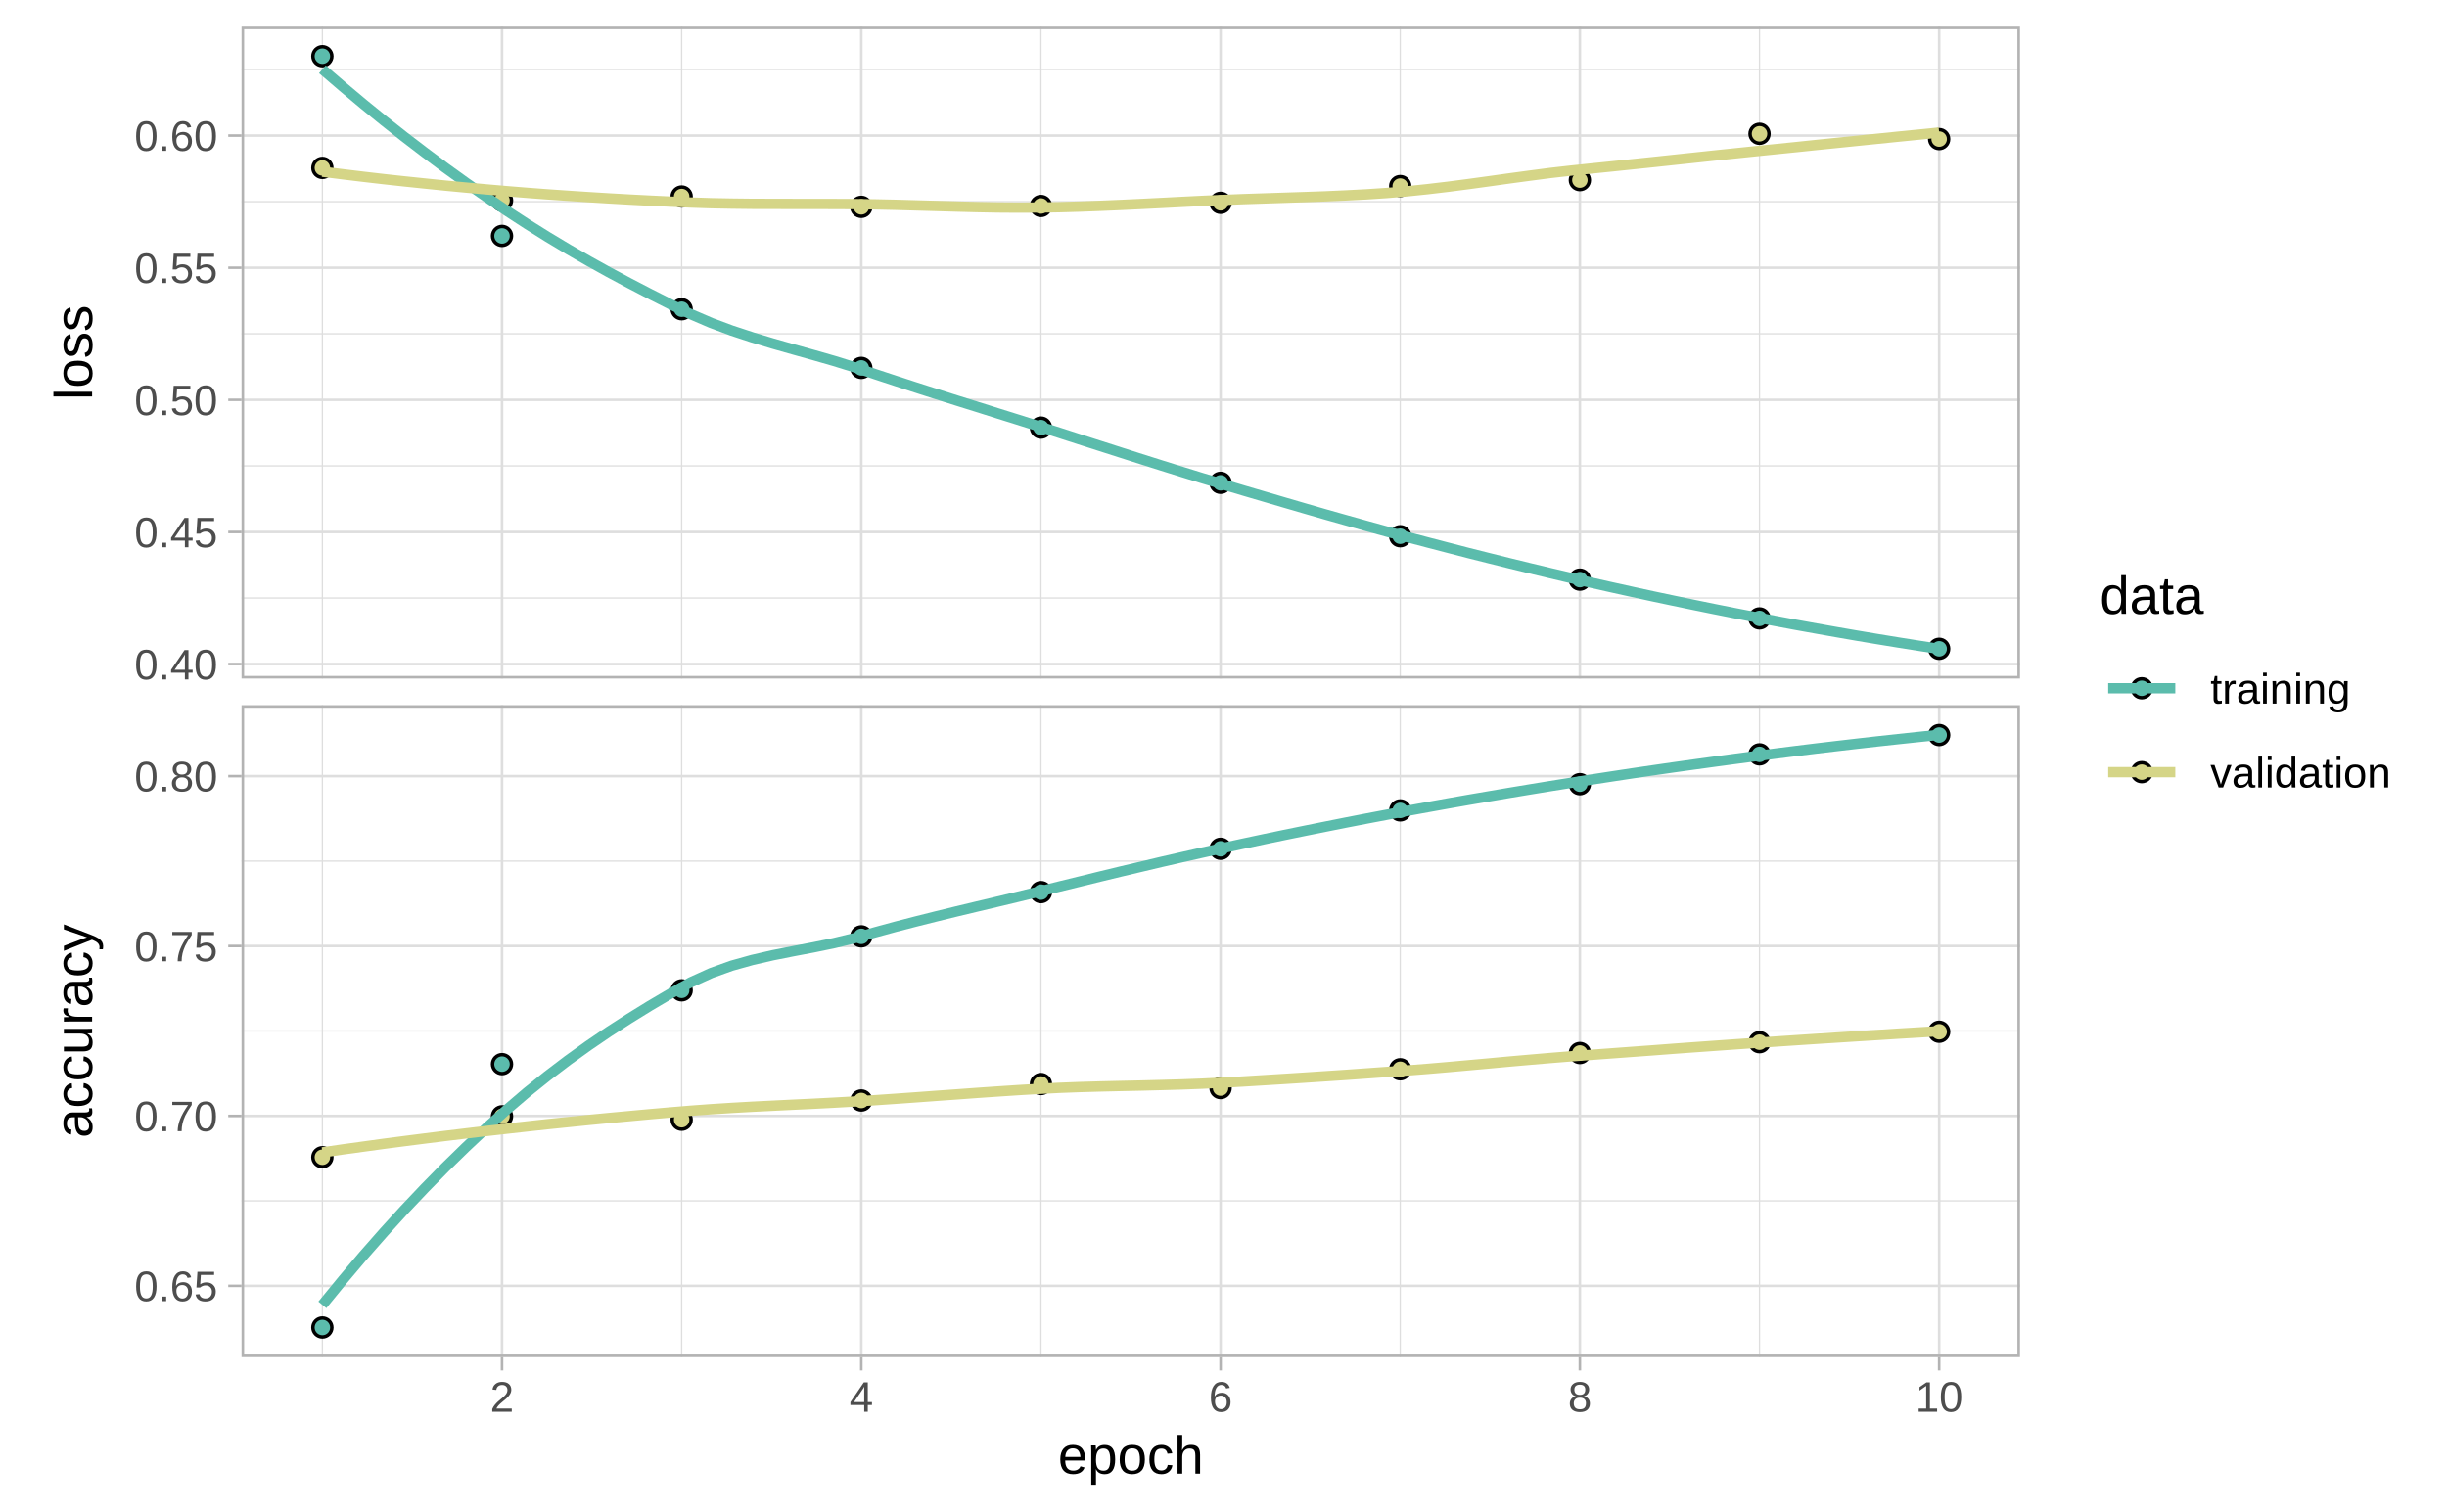
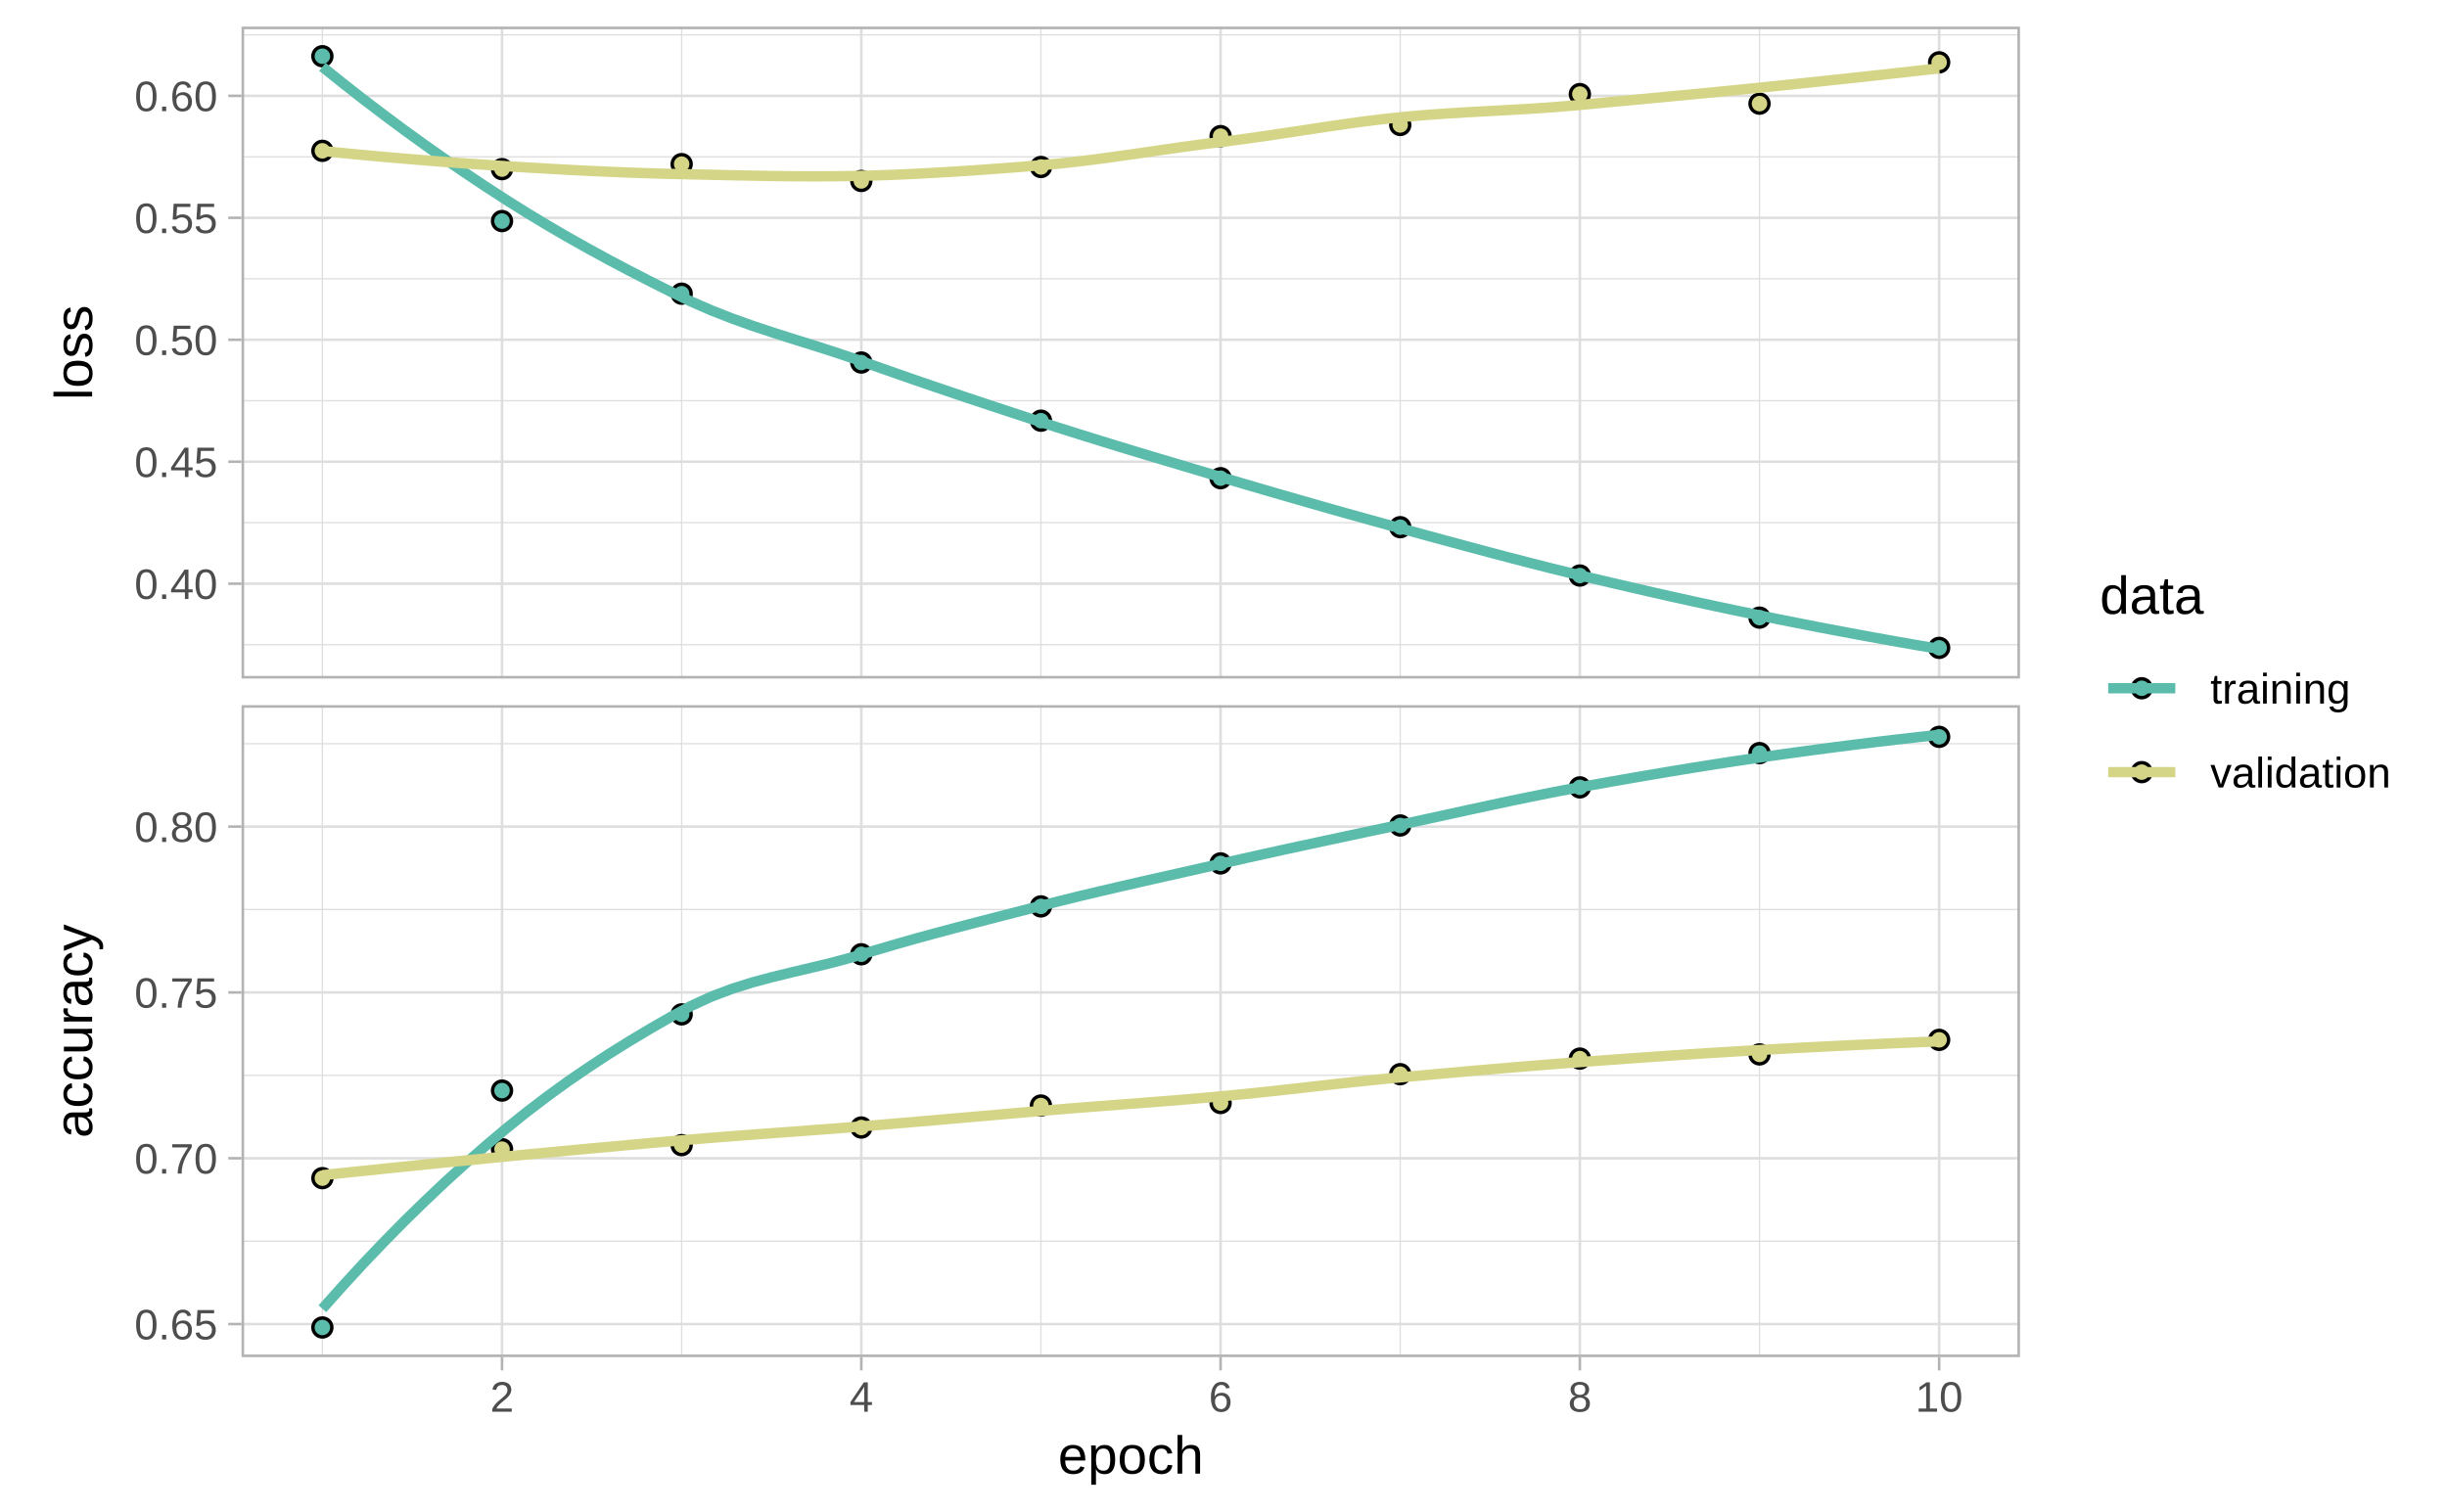
<svg xmlns="http://www.w3.org/2000/svg" class="svglite" width="504.00pt" height="311.47pt" viewBox="0 0 504.00 311.47">
  <defs>
    <style type="text/css">
    .svglite line, .svglite polyline, .svglite polygon, .svglite path, .svglite rect, .svglite circle {
      fill: none;
      stroke: #000000;
      stroke-linecap: round;
      stroke-linejoin: round;
      stroke-miterlimit: 10.00;
+     }
+     .svglite text {
+       white-space: pre;
    }
  </style>
  </defs>
  <rect width="100%" height="100%" style="stroke: none; fill: #FFFFFF;" />
  <defs>
    <clipPath id="cpMC4wMHw1MDQuMDB8MC4wMHwzMTEuNDc=">
      <rect x="0.00" y="0.00" width="504.00" height="311.47" />
    </clipPath>
  </defs>
  <g clip-path="url(#cpMC4wMHw1MDQuMDB8MC4wMHwzMTEuNDc=)">
    <rect x="0.00" y="0" width="504.00" height="311.47" style="stroke-width: 1.07; stroke: #FFFFFF; fill: #FFFFFF;" />
  </g>
  <defs>
    <clipPath id="cpNDkuNzV8NDE2LjA1fDUuNDh8MTM5Ljc4">
      <rect x="49.75" y="5.48" width="366.30" height="134.30" />
    </clipPath>
  </defs>
  <g clip-path="url(#cpNDkuNzV8NDE2LjA1fDUuNDh8MTM5Ljc4)">
    <rect x="49.75" y="5.48" width="366.30" height="134.30" style="stroke-width: 1.07; stroke: none; fill: #FFFFFF;" />
-     <polyline points="49.75,123.19 416.05,123.19 " style="stroke-width: 0.27; stroke: #DEDEDE; stroke-linecap: butt;" />
-     <polyline points="49.75,95.98 416.05,95.98 " style="stroke-width: 0.27; stroke: #DEDEDE; stroke-linecap: butt;" />
-     <polyline points="49.75,68.76 416.05,68.76 " style="stroke-width: 0.27; stroke: #DEDEDE; stroke-linecap: butt;" />
-     <polyline points="49.75,41.54 416.05,41.54 " style="stroke-width: 0.27; stroke: #DEDEDE; stroke-linecap: butt;" />
-     <polyline points="49.75,14.32 416.05,14.32 " style="stroke-width: 0.27; stroke: #DEDEDE; stroke-linecap: butt;" />
+     <polyline points="49.75,132.80 416.05,132.80 " style="stroke-width: 0.27; stroke: #DEDEDE; stroke-linecap: butt;" />
+     <polyline points="49.75,107.67 416.05,107.67 " style="stroke-width: 0.27; stroke: #DEDEDE; stroke-linecap: butt;" />
+     <polyline points="49.75,82.55 416.05,82.55 " style="stroke-width: 0.27; stroke: #DEDEDE; stroke-linecap: butt;" />
+     <polyline points="49.75,57.43 416.05,57.43 " style="stroke-width: 0.27; stroke: #DEDEDE; stroke-linecap: butt;" />
+     <polyline points="49.75,32.31 416.05,32.31 " style="stroke-width: 0.27; stroke: #DEDEDE; stroke-linecap: butt;" />
+     <polyline points="49.75,7.18 416.05,7.18 " style="stroke-width: 0.27; stroke: #DEDEDE; stroke-linecap: butt;" />
    <polyline points="66.40,139.78 66.40,5.48 " style="stroke-width: 0.27; stroke: #DEDEDE; stroke-linecap: butt;" />
    <polyline points="140.40,139.78 140.40,5.48 " style="stroke-width: 0.27; stroke: #DEDEDE; stroke-linecap: butt;" />
    <polyline points="214.40,139.78 214.40,5.48 " style="stroke-width: 0.27; stroke: #DEDEDE; stroke-linecap: butt;" />
    <polyline points="288.40,139.78 288.40,5.48 " style="stroke-width: 0.27; stroke: #DEDEDE; stroke-linecap: butt;" />
    <polyline points="362.40,139.78 362.40,5.48 " style="stroke-width: 0.27; stroke: #DEDEDE; stroke-linecap: butt;" />
-     <polyline points="49.75,136.80 416.05,136.80 " style="stroke-width: 0.53; stroke: #DEDEDE; stroke-linecap: butt;" />
-     <polyline points="49.75,109.59 416.05,109.59 " style="stroke-width: 0.53; stroke: #DEDEDE; stroke-linecap: butt;" />
-     <polyline points="49.75,82.37 416.05,82.37 " style="stroke-width: 0.53; stroke: #DEDEDE; stroke-linecap: butt;" />
-     <polyline points="49.75,55.15 416.05,55.15 " style="stroke-width: 0.53; stroke: #DEDEDE; stroke-linecap: butt;" />
-     <polyline points="49.75,27.93 416.05,27.93 " style="stroke-width: 0.53; stroke: #DEDEDE; stroke-linecap: butt;" />
+     <polyline points="49.75,120.24 416.05,120.24 " style="stroke-width: 0.53; stroke: #DEDEDE; stroke-linecap: butt;" />
+     <polyline points="49.75,95.11 416.05,95.11 " style="stroke-width: 0.53; stroke: #DEDEDE; stroke-linecap: butt;" />
+     <polyline points="49.75,69.99 416.05,69.99 " style="stroke-width: 0.53; stroke: #DEDEDE; stroke-linecap: butt;" />
+     <polyline points="49.75,44.87 416.05,44.87 " style="stroke-width: 0.53; stroke: #DEDEDE; stroke-linecap: butt;" />
+     <polyline points="49.75,19.74 416.05,19.74 " style="stroke-width: 0.53; stroke: #DEDEDE; stroke-linecap: butt;" />
    <polyline points="103.40,139.78 103.40,5.48 " style="stroke-width: 0.53; stroke: #DEDEDE; stroke-linecap: butt;" />
    <polyline points="177.40,139.78 177.40,5.48 " style="stroke-width: 0.53; stroke: #DEDEDE; stroke-linecap: butt;" />
    <polyline points="251.40,139.78 251.40,5.48 " style="stroke-width: 0.53; stroke: #DEDEDE; stroke-linecap: butt;" />
    <polyline points="325.40,139.78 325.40,5.48 " style="stroke-width: 0.53; stroke: #DEDEDE; stroke-linecap: butt;" />
    <polyline points="399.40,139.78 399.40,5.48 " style="stroke-width: 0.53; stroke: #DEDEDE; stroke-linecap: butt;" />
    <circle cx="66.40" cy="11.58" r="1.95" style="stroke-width: 0.71; fill: #5BBCAC;" />
-     <circle cx="103.40" cy="48.60" r="1.95" style="stroke-width: 0.71; fill: #5BBCAC;" />
-     <circle cx="140.40" cy="63.70" r="1.95" style="stroke-width: 0.71; fill: #5BBCAC;" />
-     <circle cx="177.40" cy="75.79" r="1.95" style="stroke-width: 0.71; fill: #5BBCAC;" />
-     <circle cx="214.40" cy="88.09" r="1.95" style="stroke-width: 0.71; fill: #5BBCAC;" />
-     <circle cx="251.40" cy="99.46" r="1.95" style="stroke-width: 0.71; fill: #5BBCAC;" />
-     <circle cx="288.40" cy="110.46" r="1.95" style="stroke-width: 0.71; fill: #5BBCAC;" />
-     <circle cx="325.40" cy="119.40" r="1.95" style="stroke-width: 0.71; fill: #5BBCAC;" />
-     <circle cx="362.40" cy="127.39" r="1.95" style="stroke-width: 0.71; fill: #5BBCAC;" />
-     <circle cx="399.40" cy="133.65" r="1.95" style="stroke-width: 0.71; fill: #5BBCAC;" />
-     <circle cx="66.40" cy="34.59" r="1.95" style="stroke-width: 0.71; fill: #D5D587;" />
-     <circle cx="103.40" cy="41.30" r="1.95" style="stroke-width: 0.71; fill: #D5D587;" />
-     <circle cx="140.40" cy="40.48" r="1.95" style="stroke-width: 0.71; fill: #D5D587;" />
-     <circle cx="177.40" cy="42.61" r="1.95" style="stroke-width: 0.71; fill: #D5D587;" />
-     <circle cx="214.40" cy="42.43" r="1.95" style="stroke-width: 0.71; fill: #D5D587;" />
-     <circle cx="251.40" cy="41.78" r="1.95" style="stroke-width: 0.71; fill: #D5D587;" />
-     <circle cx="288.40" cy="38.33" r="1.95" style="stroke-width: 0.71; fill: #D5D587;" />
-     <circle cx="325.40" cy="37.10" r="1.95" style="stroke-width: 0.71; fill: #D5D587;" />
-     <circle cx="362.40" cy="27.56" r="1.95" style="stroke-width: 0.71; fill: #D5D587;" />
-     <circle cx="399.40" cy="28.65" r="1.95" style="stroke-width: 0.71; fill: #D5D587;" />
-     <polyline points="66.40,14.27 70.62,17.89 74.83,21.42 79.05,24.85 83.26,28.18 87.48,31.41 91.69,34.55 95.91,37.59 100.12,40.54 104.34,43.41 108.55,46.15 112.77,48.79 116.98,51.32 121.20,53.75 125.41,56.09 129.63,58.35 133.84,60.54 138.06,62.67 142.27,64.72 146.49,66.53 150.70,68.10 154.92,69.49 159.13,70.76 163.35,71.96 167.57,73.14 171.78,74.35 176.00,75.66 180.21,77.07 184.43,78.46 188.64,79.83 192.86,81.18 197.07,82.51 201.29,83.83 205.50,85.16 209.72,86.48 213.93,87.81 218.15,89.15 222.36,90.51 226.58,91.86 230.79,93.21 235.01,94.56 239.22,95.89 243.44,97.21 247.65,98.51 251.87,99.77 256.08,101.03 260.30,102.27 264.52,103.51 268.73,104.74 272.95,105.96 277.16,107.15 281.38,108.33 285.59,109.49 289.81,110.62 294.02,111.73 298.24,112.83 302.45,113.92 306.67,114.98 310.88,116.03 315.10,117.06 319.31,118.07 323.53,119.06 327.74,120.03 331.96,120.98 336.17,121.91 340.39,122.83 344.60,123.72 348.82,124.60 353.03,125.46 357.25,126.30 361.47,127.12 365.68,127.92 369.90,128.71 374.11,129.47 378.33,130.22 382.54,130.95 386.76,131.66 390.97,132.35 395.19,133.02 399.40,133.68 " style="stroke-width: 2.13; stroke: #5BBCAC; stroke-linecap: butt;" />
-     <polyline points="66.40,35.37 70.62,35.90 74.83,36.41 79.05,36.90 83.26,37.36 87.48,37.80 91.69,38.23 95.91,38.63 100.12,39.01 104.34,39.38 108.55,39.72 112.77,40.04 116.98,40.33 121.20,40.61 125.41,40.87 129.63,41.11 133.84,41.33 138.06,41.53 142.27,41.72 146.49,41.86 150.70,41.94 154.92,41.99 159.13,42.00 163.35,42.01 167.57,42.01 171.78,42.02 176.00,42.04 180.21,42.10 184.43,42.19 188.64,42.31 192.86,42.43 197.07,42.55 201.29,42.66 205.50,42.74 209.72,42.77 213.93,42.75 218.15,42.68 222.36,42.56 226.58,42.40 230.79,42.22 235.01,42.02 239.22,41.81 243.44,41.59 247.65,41.38 251.87,41.19 256.08,41.02 260.30,40.88 264.52,40.74 268.73,40.60 272.95,40.45 277.16,40.26 281.38,40.04 285.59,39.76 289.81,39.41 294.02,38.97 298.24,38.47 302.45,37.92 306.67,37.34 310.88,36.75 315.10,36.18 319.31,35.63 323.53,35.15 327.74,34.71 331.96,34.28 336.17,33.84 340.39,33.40 344.60,32.95 348.82,32.50 353.03,32.05 357.25,31.61 361.47,31.17 365.68,30.74 369.90,30.31 374.11,29.87 378.33,29.44 382.54,29.01 386.76,28.58 390.97,28.15 395.19,27.73 399.40,27.30 " style="stroke-width: 2.13; stroke: #D5D587; stroke-linecap: butt;" />
+     <circle cx="103.40" cy="45.54" r="1.95" style="stroke-width: 0.71; fill: #5BBCAC;" />
+     <circle cx="140.40" cy="60.50" r="1.95" style="stroke-width: 0.71; fill: #5BBCAC;" />
+     <circle cx="177.40" cy="74.68" r="1.95" style="stroke-width: 0.71; fill: #5BBCAC;" />
+     <circle cx="214.40" cy="86.66" r="1.95" style="stroke-width: 0.71; fill: #5BBCAC;" />
+     <circle cx="251.40" cy="98.51" r="1.95" style="stroke-width: 0.71; fill: #5BBCAC;" />
+     <circle cx="288.40" cy="108.60" r="1.95" style="stroke-width: 0.71; fill: #5BBCAC;" />
+     <circle cx="325.40" cy="118.56" r="1.95" style="stroke-width: 0.71; fill: #5BBCAC;" />
+     <circle cx="362.40" cy="127.23" r="1.95" style="stroke-width: 0.71; fill: #5BBCAC;" />
+     <circle cx="399.40" cy="133.46" r="1.95" style="stroke-width: 0.71; fill: #5BBCAC;" />
+     <circle cx="66.40" cy="31.07" r="1.95" style="stroke-width: 0.71; fill: #D5D587;" />
+     <circle cx="103.40" cy="34.84" r="1.95" style="stroke-width: 0.71; fill: #D5D587;" />
+     <circle cx="140.40" cy="33.81" r="1.95" style="stroke-width: 0.71; fill: #D5D587;" />
+     <circle cx="177.40" cy="37.28" r="1.95" style="stroke-width: 0.71; fill: #D5D587;" />
+     <circle cx="214.40" cy="34.40" r="1.95" style="stroke-width: 0.71; fill: #D5D587;" />
+     <circle cx="251.40" cy="28.04" r="1.95" style="stroke-width: 0.71; fill: #D5D587;" />
+     <circle cx="288.40" cy="25.74" r="1.95" style="stroke-width: 0.71; fill: #D5D587;" />
+     <circle cx="325.40" cy="19.38" r="1.95" style="stroke-width: 0.71; fill: #D5D587;" />
+     <circle cx="362.40" cy="21.35" r="1.95" style="stroke-width: 0.71; fill: #D5D587;" />
+     <circle cx="399.40" cy="12.84" r="1.95" style="stroke-width: 0.71; fill: #D5D587;" />
+     <polyline points="66.40,13.77 70.62,17.15 74.83,20.45 79.05,23.66 83.26,26.79 87.48,29.84 91.69,32.80 95.91,35.69 100.12,38.50 104.34,41.23 108.55,43.87 112.77,46.42 116.98,48.87 121.20,51.24 125.41,53.54 129.63,55.77 133.84,57.93 138.06,60.05 142.27,62.09 146.49,63.93 150.70,65.58 154.92,67.09 159.13,68.49 163.35,69.83 167.57,71.15 171.78,72.50 176.00,73.91 180.21,75.40 184.43,76.88 188.64,78.35 192.86,79.79 197.07,81.22 201.29,82.63 205.50,84.03 209.72,85.42 213.93,86.79 218.15,88.15 222.36,89.48 226.58,90.79 230.79,92.09 235.01,93.37 239.22,94.63 243.44,95.89 247.65,97.15 251.87,98.40 256.08,99.64 260.30,100.88 264.52,102.10 268.73,103.31 272.95,104.52 277.16,105.71 281.38,106.88 285.59,108.05 289.81,109.20 294.02,110.35 298.24,111.50 302.45,112.63 306.67,113.76 310.88,114.87 315.10,115.96 319.31,117.03 323.53,118.07 327.74,119.08 331.96,120.07 336.17,121.05 340.39,122.02 344.60,122.97 348.82,123.90 353.03,124.81 357.25,125.71 361.47,126.58 365.68,127.44 369.90,128.28 374.11,129.11 378.33,129.91 382.54,130.70 386.76,131.47 390.97,132.23 395.19,132.96 399.40,133.68 " style="stroke-width: 2.13; stroke: #5BBCAC; stroke-linecap: butt;" />
+     <polyline points="66.40,31.10 70.62,31.53 74.83,31.93 79.05,32.32 83.26,32.68 87.48,33.03 91.69,33.36 95.91,33.67 100.12,33.96 104.34,34.24 108.55,34.50 112.77,34.74 116.98,34.98 121.20,35.19 125.41,35.38 129.63,35.55 133.84,35.70 138.06,35.82 142.27,35.91 146.49,36.00 150.70,36.10 154.92,36.18 159.13,36.26 163.35,36.31 167.57,36.33 171.78,36.31 176.00,36.25 180.21,36.14 184.43,35.99 188.64,35.80 192.86,35.57 197.07,35.32 201.29,35.04 205.50,34.74 209.72,34.42 213.93,34.08 218.15,33.70 222.36,33.23 226.58,32.70 230.79,32.12 235.01,31.52 239.22,30.90 243.44,30.30 247.65,29.72 251.87,29.20 256.08,28.65 260.30,28.06 264.52,27.43 268.73,26.79 272.95,26.15 277.16,25.54 281.38,24.96 285.59,24.45 289.81,24.02 294.02,23.66 298.24,23.37 302.45,23.11 306.67,22.88 310.88,22.65 315.10,22.41 319.31,22.13 323.53,21.79 327.74,21.40 331.96,21.00 336.17,20.61 340.39,20.21 344.60,19.81 348.82,19.41 353.03,19.00 357.25,18.59 361.47,18.16 365.68,17.73 369.90,17.29 374.11,16.85 378.33,16.40 382.54,15.95 386.76,15.49 390.97,15.02 395.19,14.55 399.40,14.07 " style="stroke-width: 2.13; stroke: #D5D587; stroke-linecap: butt;" />
    <rect x="49.75" y="5.48" width="366.30" height="134.30" style="stroke-width: 1.07; stroke: #B3B3B3;" />
  </g>
  <g clip-path="url(#cpMC4wMHw1MDQuMDB8MC4wMHwzMTEuNDc=)">
</g>
  <defs>
    <clipPath id="cpNDkuNzV8NDE2LjA1fDE0NS4yNnwyNzkuNTc=">
      <rect x="49.75" y="145.26" width="366.30" height="134.30" />
    </clipPath>
  </defs>
  <g clip-path="url(#cpNDkuNzV8NDE2LjA1fDE0NS4yNnwyNzkuNTc=)">
    <rect x="49.75" y="145.26" width="366.30" height="134.30" style="stroke-width: 1.07; stroke: none; fill: #FFFFFF;" />
-     <polyline points="49.75,247.38 416.05,247.38 " style="stroke-width: 0.27; stroke: #DEDEDE; stroke-linecap: butt;" />
-     <polyline points="49.75,212.38 416.05,212.38 " style="stroke-width: 0.27; stroke: #DEDEDE; stroke-linecap: butt;" />
-     <polyline points="49.75,177.38 416.05,177.38 " style="stroke-width: 0.27; stroke: #DEDEDE; stroke-linecap: butt;" />
+     <polyline points="49.75,255.68 416.05,255.68 " style="stroke-width: 0.27; stroke: #DEDEDE; stroke-linecap: butt;" />
+     <polyline points="49.75,221.52 416.05,221.52 " style="stroke-width: 0.27; stroke: #DEDEDE; stroke-linecap: butt;" />
+     <polyline points="49.75,187.36 416.05,187.36 " style="stroke-width: 0.27; stroke: #DEDEDE; stroke-linecap: butt;" />
+     <polyline points="49.75,153.20 416.05,153.20 " style="stroke-width: 0.27; stroke: #DEDEDE; stroke-linecap: butt;" />
    <polyline points="66.40,279.57 66.40,145.26 " style="stroke-width: 0.27; stroke: #DEDEDE; stroke-linecap: butt;" />
    <polyline points="140.40,279.57 140.40,145.26 " style="stroke-width: 0.27; stroke: #DEDEDE; stroke-linecap: butt;" />
    <polyline points="214.40,279.57 214.40,145.26 " style="stroke-width: 0.27; stroke: #DEDEDE; stroke-linecap: butt;" />
    <polyline points="288.40,279.57 288.40,145.26 " style="stroke-width: 0.27; stroke: #DEDEDE; stroke-linecap: butt;" />
    <polyline points="362.40,279.57 362.40,145.26 " style="stroke-width: 0.27; stroke: #DEDEDE; stroke-linecap: butt;" />
-     <polyline points="49.75,264.88 416.05,264.88 " style="stroke-width: 0.53; stroke: #DEDEDE; stroke-linecap: butt;" />
-     <polyline points="49.75,229.88 416.05,229.88 " style="stroke-width: 0.53; stroke: #DEDEDE; stroke-linecap: butt;" />
-     <polyline points="49.75,194.88 416.05,194.88 " style="stroke-width: 0.53; stroke: #DEDEDE; stroke-linecap: butt;" />
-     <polyline points="49.75,159.88 416.05,159.88 " style="stroke-width: 0.53; stroke: #DEDEDE; stroke-linecap: butt;" />
+     <polyline points="49.75,272.76 416.05,272.76 " style="stroke-width: 0.53; stroke: #DEDEDE; stroke-linecap: butt;" />
+     <polyline points="49.75,238.60 416.05,238.60 " style="stroke-width: 0.53; stroke: #DEDEDE; stroke-linecap: butt;" />
+     <polyline points="49.75,204.44 416.05,204.44 " style="stroke-width: 0.53; stroke: #DEDEDE; stroke-linecap: butt;" />
+     <polyline points="49.75,170.28 416.05,170.28 " style="stroke-width: 0.53; stroke: #DEDEDE; stroke-linecap: butt;" />
    <polyline points="103.40,279.57 103.40,145.26 " style="stroke-width: 0.53; stroke: #DEDEDE; stroke-linecap: butt;" />
    <polyline points="177.40,279.57 177.40,145.26 " style="stroke-width: 0.53; stroke: #DEDEDE; stroke-linecap: butt;" />
    <polyline points="251.40,279.57 251.40,145.26 " style="stroke-width: 0.53; stroke: #DEDEDE; stroke-linecap: butt;" />
    <polyline points="325.40,279.57 325.40,145.26 " style="stroke-width: 0.53; stroke: #DEDEDE; stroke-linecap: butt;" />
    <polyline points="399.40,279.57 399.40,145.26 " style="stroke-width: 0.53; stroke: #DEDEDE; stroke-linecap: butt;" />
    <circle cx="66.40" cy="273.46" r="1.95" style="stroke-width: 0.71; fill: #5BBCAC;" />
-     <circle cx="103.40" cy="219.21" r="1.95" style="stroke-width: 0.71; fill: #5BBCAC;" />
-     <circle cx="140.40" cy="204.01" r="1.95" style="stroke-width: 0.71; fill: #5BBCAC;" />
-     <circle cx="177.40" cy="192.89" r="1.95" style="stroke-width: 0.71; fill: #5BBCAC;" />
-     <circle cx="214.40" cy="183.78" r="1.95" style="stroke-width: 0.71; fill: #5BBCAC;" />
-     <circle cx="251.40" cy="174.85" r="1.95" style="stroke-width: 0.71; fill: #5BBCAC;" />
-     <circle cx="288.40" cy="166.94" r="1.95" style="stroke-width: 0.71; fill: #5BBCAC;" />
-     <circle cx="325.40" cy="161.54" r="1.95" style="stroke-width: 0.71; fill: #5BBCAC;" />
-     <circle cx="362.40" cy="155.40" r="1.95" style="stroke-width: 0.71; fill: #5BBCAC;" />
-     <circle cx="399.40" cy="151.42" r="1.95" style="stroke-width: 0.71; fill: #5BBCAC;" />
-     <circle cx="66.40" cy="238.39" r="1.95" style="stroke-width: 0.71; fill: #D5D587;" />
-     <circle cx="103.40" cy="229.96" r="1.95" style="stroke-width: 0.71; fill: #D5D587;" />
-     <circle cx="140.40" cy="230.66" r="1.95" style="stroke-width: 0.71; fill: #D5D587;" />
-     <circle cx="177.40" cy="226.70" r="1.95" style="stroke-width: 0.71; fill: #D5D587;" />
-     <circle cx="214.40" cy="223.31" r="1.95" style="stroke-width: 0.71; fill: #D5D587;" />
-     <circle cx="251.40" cy="224.14" r="1.95" style="stroke-width: 0.71; fill: #D5D587;" />
-     <circle cx="288.40" cy="220.27" r="1.95" style="stroke-width: 0.71; fill: #D5D587;" />
-     <circle cx="325.40" cy="216.92" r="1.95" style="stroke-width: 0.71; fill: #D5D587;" />
-     <circle cx="362.40" cy="214.69" r="1.95" style="stroke-width: 0.71; fill: #D5D587;" />
-     <circle cx="399.40" cy="212.54" r="1.95" style="stroke-width: 0.71; fill: #D5D587;" />
-     <polyline points="66.40,268.80 70.62,263.64 74.83,258.66 79.05,253.86 83.26,249.23 87.48,244.77 91.69,240.48 95.91,236.36 100.12,232.40 104.34,228.61 108.55,225.01 112.77,221.62 116.98,218.42 121.20,215.39 125.41,212.52 129.63,209.80 133.84,207.20 138.06,204.71 142.27,202.36 146.49,200.45 150.70,198.94 154.92,197.76 159.13,196.79 163.35,195.95 167.57,195.15 171.78,194.28 176.00,193.26 180.21,192.07 184.43,190.92 188.64,189.83 192.86,188.77 197.07,187.74 201.29,186.73 205.50,185.73 209.72,184.72 213.93,183.69 218.15,182.64 222.36,181.61 226.58,180.57 230.79,179.55 235.01,178.55 239.22,177.55 243.44,176.58 247.65,175.63 251.87,174.70 256.08,173.79 260.30,172.89 264.52,172.01 268.73,171.15 272.95,170.30 277.16,169.46 281.38,168.64 285.59,167.84 289.81,167.04 294.02,166.27 298.24,165.51 302.45,164.77 306.67,164.05 310.88,163.33 315.10,162.63 319.31,161.94 323.53,161.27 327.74,160.60 331.96,159.95 336.17,159.31 340.39,158.69 344.60,158.08 348.82,157.49 353.03,156.91 357.25,156.34 361.47,155.78 365.68,155.24 369.90,154.71 374.11,154.19 378.33,153.69 382.54,153.20 386.76,152.72 390.97,152.26 395.19,151.81 399.40,151.37 " style="stroke-width: 2.13; stroke: #5BBCAC; stroke-linecap: butt;" />
-     <polyline points="66.40,237.39 70.62,236.78 74.83,236.20 79.05,235.62 83.26,235.07 87.48,234.53 91.69,234.00 95.91,233.49 100.12,232.99 104.34,232.51 108.55,232.04 112.77,231.58 116.98,231.15 121.20,230.72 125.41,230.31 129.63,229.92 133.84,229.53 138.06,229.16 142.27,228.81 146.49,228.50 150.70,228.23 154.92,227.99 159.13,227.78 163.35,227.57 167.57,227.37 171.78,227.15 176.00,226.91 180.21,226.64 184.43,226.35 188.64,226.05 192.86,225.74 197.07,225.44 201.29,225.13 205.50,224.84 209.72,224.56 213.93,224.31 218.15,224.09 222.36,223.93 226.58,223.81 230.79,223.71 235.01,223.62 239.22,223.51 243.44,223.39 247.65,223.23 251.87,223.02 256.08,222.78 260.30,222.52 264.52,222.26 268.73,221.99 272.95,221.71 277.16,221.43 281.38,221.13 285.59,220.83 289.81,220.52 294.02,220.19 298.24,219.83 302.45,219.45 306.67,219.07 310.88,218.68 315.10,218.31 319.31,217.95 323.53,217.61 327.74,217.30 331.96,216.99 336.17,216.68 340.39,216.37 344.60,216.05 348.82,215.74 353.03,215.44 357.25,215.14 361.47,214.85 365.68,214.56 369.90,214.28 374.11,214.00 378.33,213.73 382.54,213.46 386.76,213.20 390.97,212.93 395.19,212.68 399.40,212.42 " style="stroke-width: 2.13; stroke: #D5D587; stroke-linecap: butt;" />
+     <circle cx="103.40" cy="224.66" r="1.95" style="stroke-width: 0.71; fill: #5BBCAC;" />
+     <circle cx="140.40" cy="208.96" r="1.95" style="stroke-width: 0.71; fill: #5BBCAC;" />
+     <circle cx="177.40" cy="196.58" r="1.95" style="stroke-width: 0.71; fill: #5BBCAC;" />
+     <circle cx="214.40" cy="186.72" r="1.95" style="stroke-width: 0.71; fill: #5BBCAC;" />
+     <circle cx="251.40" cy="177.86" r="1.95" style="stroke-width: 0.71; fill: #5BBCAC;" />
+     <circle cx="288.40" cy="170.05" r="1.95" style="stroke-width: 0.71; fill: #5BBCAC;" />
+     <circle cx="325.40" cy="162.20" r="1.95" style="stroke-width: 0.71; fill: #5BBCAC;" />
+     <circle cx="362.40" cy="155.14" r="1.95" style="stroke-width: 0.71; fill: #5BBCAC;" />
+     <circle cx="399.40" cy="151.79" r="1.95" style="stroke-width: 0.71; fill: #5BBCAC;" />
+     <circle cx="66.40" cy="242.70" r="1.95" style="stroke-width: 0.71; fill: #D5D587;" />
+     <circle cx="103.40" cy="236.72" r="1.95" style="stroke-width: 0.71; fill: #D5D587;" />
+     <circle cx="140.40" cy="235.90" r="1.95" style="stroke-width: 0.71; fill: #D5D587;" />
+     <circle cx="177.40" cy="232.27" r="1.95" style="stroke-width: 0.71; fill: #D5D587;" />
+     <circle cx="214.40" cy="227.74" r="1.95" style="stroke-width: 0.71; fill: #D5D587;" />
+     <circle cx="251.40" cy="227.22" r="1.95" style="stroke-width: 0.71; fill: #D5D587;" />
+     <circle cx="288.40" cy="221.28" r="1.95" style="stroke-width: 0.71; fill: #D5D587;" />
+     <circle cx="325.40" cy="218.07" r="1.95" style="stroke-width: 0.71; fill: #D5D587;" />
+     <circle cx="362.40" cy="217.21" r="1.95" style="stroke-width: 0.71; fill: #D5D587;" />
+     <circle cx="399.40" cy="214.21" r="1.95" style="stroke-width: 0.71; fill: #D5D587;" />
+     <polyline points="66.40,269.60 70.62,264.87 74.83,260.29 79.05,255.87 83.26,251.59 87.48,247.47 91.69,243.49 95.91,239.65 100.12,235.96 104.34,232.41 108.55,229.03 112.77,225.82 116.98,222.77 121.20,219.88 125.41,217.12 129.63,214.49 133.84,211.97 138.06,209.54 142.27,207.25 146.49,205.31 150.70,203.72 154.92,202.39 159.13,201.26 163.35,200.23 167.57,199.24 171.78,198.21 176.00,197.06 180.21,195.78 184.43,194.54 188.64,193.34 192.86,192.19 197.07,191.07 201.29,189.97 205.50,188.88 209.72,187.80 213.93,186.72 218.15,185.64 222.36,184.60 226.58,183.60 230.79,182.62 235.01,181.65 239.22,180.70 243.44,179.75 247.65,178.80 251.87,177.84 256.08,176.88 260.30,175.94 264.52,175.01 268.73,174.10 272.95,173.19 277.16,172.29 281.38,171.39 285.59,170.50 289.81,169.60 294.02,168.69 298.24,167.77 302.45,166.85 306.67,165.94 310.88,165.04 315.10,164.17 319.31,163.32 323.53,162.51 327.74,161.75 331.96,161.00 336.17,160.26 340.39,159.54 344.60,158.83 348.82,158.14 353.03,157.47 357.25,156.82 361.47,156.19 365.68,155.58 369.90,154.99 374.11,154.42 378.33,153.87 382.54,153.33 386.76,152.81 390.97,152.31 395.19,151.83 399.40,151.37 " style="stroke-width: 2.13; stroke: #5BBCAC; stroke-linecap: butt;" />
+     <polyline points="66.40,242.09 70.62,241.64 74.83,241.20 79.05,240.76 83.26,240.33 87.48,239.90 91.69,239.47 95.91,239.06 100.12,238.64 104.34,238.23 108.55,237.82 112.77,237.42 116.98,237.03 121.20,236.63 125.41,236.25 129.63,235.86 133.84,235.48 138.06,235.11 142.27,234.74 146.49,234.39 150.70,234.06 154.92,233.74 159.13,233.43 163.35,233.12 167.57,232.80 171.78,232.49 176.00,232.15 180.21,231.81 184.43,231.45 188.64,231.09 192.86,230.73 197.07,230.36 201.29,230.00 205.50,229.63 209.72,229.26 213.93,228.89 218.15,228.53 222.36,228.19 226.58,227.86 230.79,227.54 235.01,227.22 239.22,226.89 243.44,226.55 247.65,226.19 251.87,225.81 256.08,225.40 260.30,224.96 264.52,224.50 268.73,224.03 272.95,223.55 277.16,223.08 281.38,222.63 285.59,222.20 289.81,221.81 294.02,221.43 298.24,221.05 302.45,220.67 306.67,220.31 310.88,219.95 315.10,219.60 319.31,219.26 323.53,218.93 327.74,218.62 331.96,218.31 336.17,218.01 340.39,217.71 344.60,217.42 348.82,217.14 353.03,216.87 357.25,216.61 361.47,216.36 365.68,216.12 369.90,215.89 374.11,215.67 378.33,215.46 382.54,215.25 386.76,215.06 390.97,214.87 395.19,214.69 399.40,214.52 " style="stroke-width: 2.13; stroke: #D5D587; stroke-linecap: butt;" />
    <rect x="49.75" y="145.26" width="366.30" height="134.30" style="stroke-width: 1.07; stroke: #B3B3B3;" />
  </g>
  <g clip-path="url(#cpMC4wMHw1MDQuMDB8MC4wMHwzMTEuNDc=)">
</g>
  <defs>
    <clipPath id="cpNS40OHwyNC41Nnw1LjQ4fDEzOS43OA==">
      <rect x="5.48" y="5.48" width="19.09" height="134.30" />
    </clipPath>
  </defs>
  <g clip-path="url(#cpNS40OHwyNC41Nnw1LjQ4fDEzOS43OA==)">
    <rect x="5.48" y="5.48" width="19.09" height="134.30" style="stroke-width: 1.07; stroke: none;" />
-     <text transform="translate(18.97,72.63) rotate(-90)" text-anchor="middle" style="font-size: 11.00px; font-family: Arial;" textLength="19.56px" lengthAdjust="spacingAndGlyphs">loss</text>
+     <text transform="translate(18.97,72.63) rotate(-90)" text-anchor="middle" style="font-size: 11.00px; font-family: &quot;Arial&quot;;" textLength="19.56px" lengthAdjust="spacingAndGlyphs">loss</text>
  </g>
  <g clip-path="url(#cpMC4wMHw1MDQuMDB8MC4wMHwzMTEuNDc=)">
</g>
  <defs>
    <clipPath id="cpNS40OHwyNC41NnwxNDUuMjZ8Mjc5LjU3">
      <rect x="5.48" y="145.26" width="19.09" height="134.30" />
    </clipPath>
  </defs>
  <g clip-path="url(#cpNS40OHwyNC41NnwxNDUuMjZ8Mjc5LjU3)">
    <rect x="5.48" y="145.26" width="19.09" height="134.30" style="stroke-width: 1.07; stroke: none;" />
-     <text transform="translate(18.97,212.42) rotate(-90)" text-anchor="middle" style="font-size: 11.00px; font-family: Arial;" textLength="44.03px" lengthAdjust="spacingAndGlyphs">accuracy</text>
+     <text transform="translate(18.97,212.42) rotate(-90)" text-anchor="middle" style="font-size: 11.00px; font-family: &quot;Arial&quot;;" textLength="44.03px" lengthAdjust="spacingAndGlyphs">accuracy</text>
  </g>
  <g clip-path="url(#cpMC4wMHw1MDQuMDB8MC4wMHwzMTEuNDc=)">
    <polyline points="103.40,282.31 103.40,279.57 " style="stroke-width: 0.53; stroke: #B3B3B3; stroke-linecap: butt;" />
    <polyline points="177.40,282.31 177.40,279.57 " style="stroke-width: 0.53; stroke: #B3B3B3; stroke-linecap: butt;" />
    <polyline points="251.40,282.31 251.40,279.57 " style="stroke-width: 0.53; stroke: #B3B3B3; stroke-linecap: butt;" />
    <polyline points="325.40,282.31 325.40,279.57 " style="stroke-width: 0.53; stroke: #B3B3B3; stroke-linecap: butt;" />
    <polyline points="399.40,282.31 399.40,279.57 " style="stroke-width: 0.53; stroke: #B3B3B3; stroke-linecap: butt;" />
-     <text x="103.40" y="290.81" text-anchor="middle" style="font-size: 8.80px; fill: #4D4D4D; font-family: Arial;" textLength="4.90px" lengthAdjust="spacingAndGlyphs">2</text>
-     <text x="177.40" y="290.81" text-anchor="middle" style="font-size: 8.80px; fill: #4D4D4D; font-family: Arial;" textLength="4.90px" lengthAdjust="spacingAndGlyphs">4</text>
-     <text x="251.40" y="290.81" text-anchor="middle" style="font-size: 8.80px; fill: #4D4D4D; font-family: Arial;" textLength="4.90px" lengthAdjust="spacingAndGlyphs">6</text>
-     <text x="325.40" y="290.81" text-anchor="middle" style="font-size: 8.80px; fill: #4D4D4D; font-family: Arial;" textLength="4.90px" lengthAdjust="spacingAndGlyphs">8</text>
-     <text x="399.40" y="290.81" text-anchor="middle" style="font-size: 8.80px; fill: #4D4D4D; font-family: Arial;" textLength="9.79px" lengthAdjust="spacingAndGlyphs">10</text>
-     <text x="44.82" y="139.96" text-anchor="end" style="font-size: 8.80px; fill: #4D4D4D; font-family: Arial;" textLength="17.13px" lengthAdjust="spacingAndGlyphs">0.40</text>
-     <text x="44.82" y="112.74" text-anchor="end" style="font-size: 8.80px; fill: #4D4D4D; font-family: Arial;" textLength="17.13px" lengthAdjust="spacingAndGlyphs">0.45</text>
-     <text x="44.82" y="85.52" text-anchor="end" style="font-size: 8.80px; fill: #4D4D4D; font-family: Arial;" textLength="17.13px" lengthAdjust="spacingAndGlyphs">0.50</text>
-     <text x="44.82" y="58.30" text-anchor="end" style="font-size: 8.80px; fill: #4D4D4D; font-family: Arial;" textLength="17.13px" lengthAdjust="spacingAndGlyphs">0.55</text>
-     <text x="44.82" y="31.08" text-anchor="end" style="font-size: 8.80px; fill: #4D4D4D; font-family: Arial;" textLength="17.13px" lengthAdjust="spacingAndGlyphs">0.60</text>
-     <polyline points="47.01,136.80 49.75,136.80 " style="stroke-width: 0.53; stroke: #B3B3B3; stroke-linecap: butt;" />
-     <polyline points="47.01,109.59 49.75,109.59 " style="stroke-width: 0.53; stroke: #B3B3B3; stroke-linecap: butt;" />
-     <polyline points="47.01,82.37 49.75,82.37 " style="stroke-width: 0.53; stroke: #B3B3B3; stroke-linecap: butt;" />
-     <polyline points="47.01,55.15 49.75,55.15 " style="stroke-width: 0.53; stroke: #B3B3B3; stroke-linecap: butt;" />
-     <polyline points="47.01,27.93 49.75,27.93 " style="stroke-width: 0.53; stroke: #B3B3B3; stroke-linecap: butt;" />
-     <text x="44.82" y="268.03" text-anchor="end" style="font-size: 8.80px; fill: #4D4D4D; font-family: Arial;" textLength="17.13px" lengthAdjust="spacingAndGlyphs">0.65</text>
-     <text x="44.82" y="233.03" text-anchor="end" style="font-size: 8.80px; fill: #4D4D4D; font-family: Arial;" textLength="17.13px" lengthAdjust="spacingAndGlyphs">0.70</text>
-     <text x="44.82" y="198.03" text-anchor="end" style="font-size: 8.80px; fill: #4D4D4D; font-family: Arial;" textLength="17.13px" lengthAdjust="spacingAndGlyphs">0.75</text>
-     <text x="44.82" y="163.03" text-anchor="end" style="font-size: 8.80px; fill: #4D4D4D; font-family: Arial;" textLength="17.13px" lengthAdjust="spacingAndGlyphs">0.80</text>
-     <polyline points="47.01,264.88 49.75,264.88 " style="stroke-width: 0.53; stroke: #B3B3B3; stroke-linecap: butt;" />
-     <polyline points="47.01,229.88 49.75,229.88 " style="stroke-width: 0.53; stroke: #B3B3B3; stroke-linecap: butt;" />
-     <polyline points="47.01,194.88 49.75,194.88 " style="stroke-width: 0.53; stroke: #B3B3B3; stroke-linecap: butt;" />
-     <polyline points="47.01,159.88 49.75,159.88 " style="stroke-width: 0.53; stroke: #B3B3B3; stroke-linecap: butt;" />
-     <text x="232.90" y="303.57" text-anchor="middle" style="font-size: 11.00px; font-family: Arial;" textLength="29.98px" lengthAdjust="spacingAndGlyphs">epoch</text>
+     <text x="103.40" y="290.81" text-anchor="middle" style="font-size: 8.80px;fill: #4D4D4D; font-family: &quot;Arial&quot;;" textLength="4.90px" lengthAdjust="spacingAndGlyphs">2</text>
+     <text x="177.40" y="290.81" text-anchor="middle" style="font-size: 8.80px;fill: #4D4D4D; font-family: &quot;Arial&quot;;" textLength="4.90px" lengthAdjust="spacingAndGlyphs">4</text>
+     <text x="251.40" y="290.81" text-anchor="middle" style="font-size: 8.80px;fill: #4D4D4D; font-family: &quot;Arial&quot;;" textLength="4.90px" lengthAdjust="spacingAndGlyphs">6</text>
+     <text x="325.40" y="290.81" text-anchor="middle" style="font-size: 8.80px;fill: #4D4D4D; font-family: &quot;Arial&quot;;" textLength="4.90px" lengthAdjust="spacingAndGlyphs">8</text>
+     <text x="399.40" y="290.81" text-anchor="middle" style="font-size: 8.80px;fill: #4D4D4D; font-family: &quot;Arial&quot;;" textLength="9.79px" lengthAdjust="spacingAndGlyphs">10</text>
+     <text x="44.82" y="123.39" text-anchor="end" style="font-size: 8.80px;fill: #4D4D4D; font-family: &quot;Arial&quot;;" textLength="17.13px" lengthAdjust="spacingAndGlyphs">0.40</text>
+     <text x="44.82" y="98.27" text-anchor="end" style="font-size: 8.80px;fill: #4D4D4D; font-family: &quot;Arial&quot;;" textLength="17.13px" lengthAdjust="spacingAndGlyphs">0.45</text>
+     <text x="44.82" y="73.14" text-anchor="end" style="font-size: 8.80px;fill: #4D4D4D; font-family: &quot;Arial&quot;;" textLength="17.13px" lengthAdjust="spacingAndGlyphs">0.50</text>
+     <text x="44.82" y="48.02" text-anchor="end" style="font-size: 8.80px;fill: #4D4D4D; font-family: &quot;Arial&quot;;" textLength="17.13px" lengthAdjust="spacingAndGlyphs">0.55</text>
+     <text x="44.82" y="22.90" text-anchor="end" style="font-size: 8.80px;fill: #4D4D4D; font-family: &quot;Arial&quot;;" textLength="17.13px" lengthAdjust="spacingAndGlyphs">0.60</text>
+     <polyline points="47.01,120.24 49.75,120.24 " style="stroke-width: 0.53; stroke: #B3B3B3; stroke-linecap: butt;" />
+     <polyline points="47.01,95.11 49.75,95.11 " style="stroke-width: 0.53; stroke: #B3B3B3; stroke-linecap: butt;" />
+     <polyline points="47.01,69.99 49.75,69.99 " style="stroke-width: 0.53; stroke: #B3B3B3; stroke-linecap: butt;" />
+     <polyline points="47.01,44.87 49.75,44.87 " style="stroke-width: 0.53; stroke: #B3B3B3; stroke-linecap: butt;" />
+     <polyline points="47.01,19.74 49.75,19.74 " style="stroke-width: 0.53; stroke: #B3B3B3; stroke-linecap: butt;" />
+     <text x="44.82" y="275.92" text-anchor="end" style="font-size: 8.80px;fill: #4D4D4D; font-family: &quot;Arial&quot;;" textLength="17.13px" lengthAdjust="spacingAndGlyphs">0.65</text>
+     <text x="44.82" y="241.76" text-anchor="end" style="font-size: 8.80px;fill: #4D4D4D; font-family: &quot;Arial&quot;;" textLength="17.13px" lengthAdjust="spacingAndGlyphs">0.70</text>
+     <text x="44.82" y="207.60" text-anchor="end" style="font-size: 8.80px;fill: #4D4D4D; font-family: &quot;Arial&quot;;" textLength="17.13px" lengthAdjust="spacingAndGlyphs">0.75</text>
+     <text x="44.82" y="173.44" text-anchor="end" style="font-size: 8.80px;fill: #4D4D4D; font-family: &quot;Arial&quot;;" textLength="17.13px" lengthAdjust="spacingAndGlyphs">0.80</text>
+     <polyline points="47.01,272.76 49.75,272.76 " style="stroke-width: 0.53; stroke: #B3B3B3; stroke-linecap: butt;" />
+     <polyline points="47.01,238.60 49.75,238.60 " style="stroke-width: 0.53; stroke: #B3B3B3; stroke-linecap: butt;" />
+     <polyline points="47.01,204.44 49.75,204.44 " style="stroke-width: 0.53; stroke: #B3B3B3; stroke-linecap: butt;" />
+     <polyline points="47.01,170.28 49.75,170.28 " style="stroke-width: 0.53; stroke: #B3B3B3; stroke-linecap: butt;" />
+     <text x="232.90" y="303.57" text-anchor="middle" style="font-size: 11.00px; font-family: &quot;Arial&quot;;" textLength="29.98px" lengthAdjust="spacingAndGlyphs">epoch</text>
    <rect x="427.01" y="111.87" width="71.51" height="61.32" style="stroke-width: 1.07; stroke: none; fill: #FFFFFF;" />
-     <text x="432.49" y="126.45" style="font-size: 11.00px; font-family: Arial;" textLength="21.41px" lengthAdjust="spacingAndGlyphs">data</text>
+     <text x="432.49" y="126.45" style="font-size: 11.00px; font-family: &quot;Arial&quot;;" textLength="21.41px" lengthAdjust="spacingAndGlyphs">data</text>
    <rect x="432.49" y="133.14" width="17.28" height="17.28" style="stroke-width: 1.07; stroke: none; fill: #FFFFFF;" />
    <circle cx="441.13" cy="141.78" r="1.95" style="stroke-width: 0.71; fill: #5BBCAC;" />
    <line x1="434.22" y1="141.78" x2="448.04" y2="141.78" style="stroke-width: 2.13; stroke: #5BBCAC; stroke-linecap: butt;" />
    <rect x="432.49" y="150.42" width="17.28" height="17.28" style="stroke-width: 1.07; stroke: none; fill: #FFFFFF;" />
    <circle cx="441.13" cy="159.06" r="1.95" style="stroke-width: 0.71; fill: #D5D587;" />
    <line x1="434.22" y1="159.06" x2="448.04" y2="159.06" style="stroke-width: 2.13; stroke: #D5D587; stroke-linecap: butt;" />
-     <text x="455.25" y="144.94" style="font-size: 8.80px; font-family: Arial;" textLength="28.86px" lengthAdjust="spacingAndGlyphs">training</text>
-     <text x="455.25" y="162.22" style="font-size: 8.80px; font-family: Arial;" textLength="37.17px" lengthAdjust="spacingAndGlyphs">validation</text>
+     <text x="455.25" y="144.94" style="font-size: 8.80px; font-family: &quot;Arial&quot;;" textLength="28.86px" lengthAdjust="spacingAndGlyphs">training</text>
+     <text x="455.25" y="162.22" style="font-size: 8.80px; font-family: &quot;Arial&quot;;" textLength="37.17px" lengthAdjust="spacingAndGlyphs">validation</text>
  </g>
</svg>
